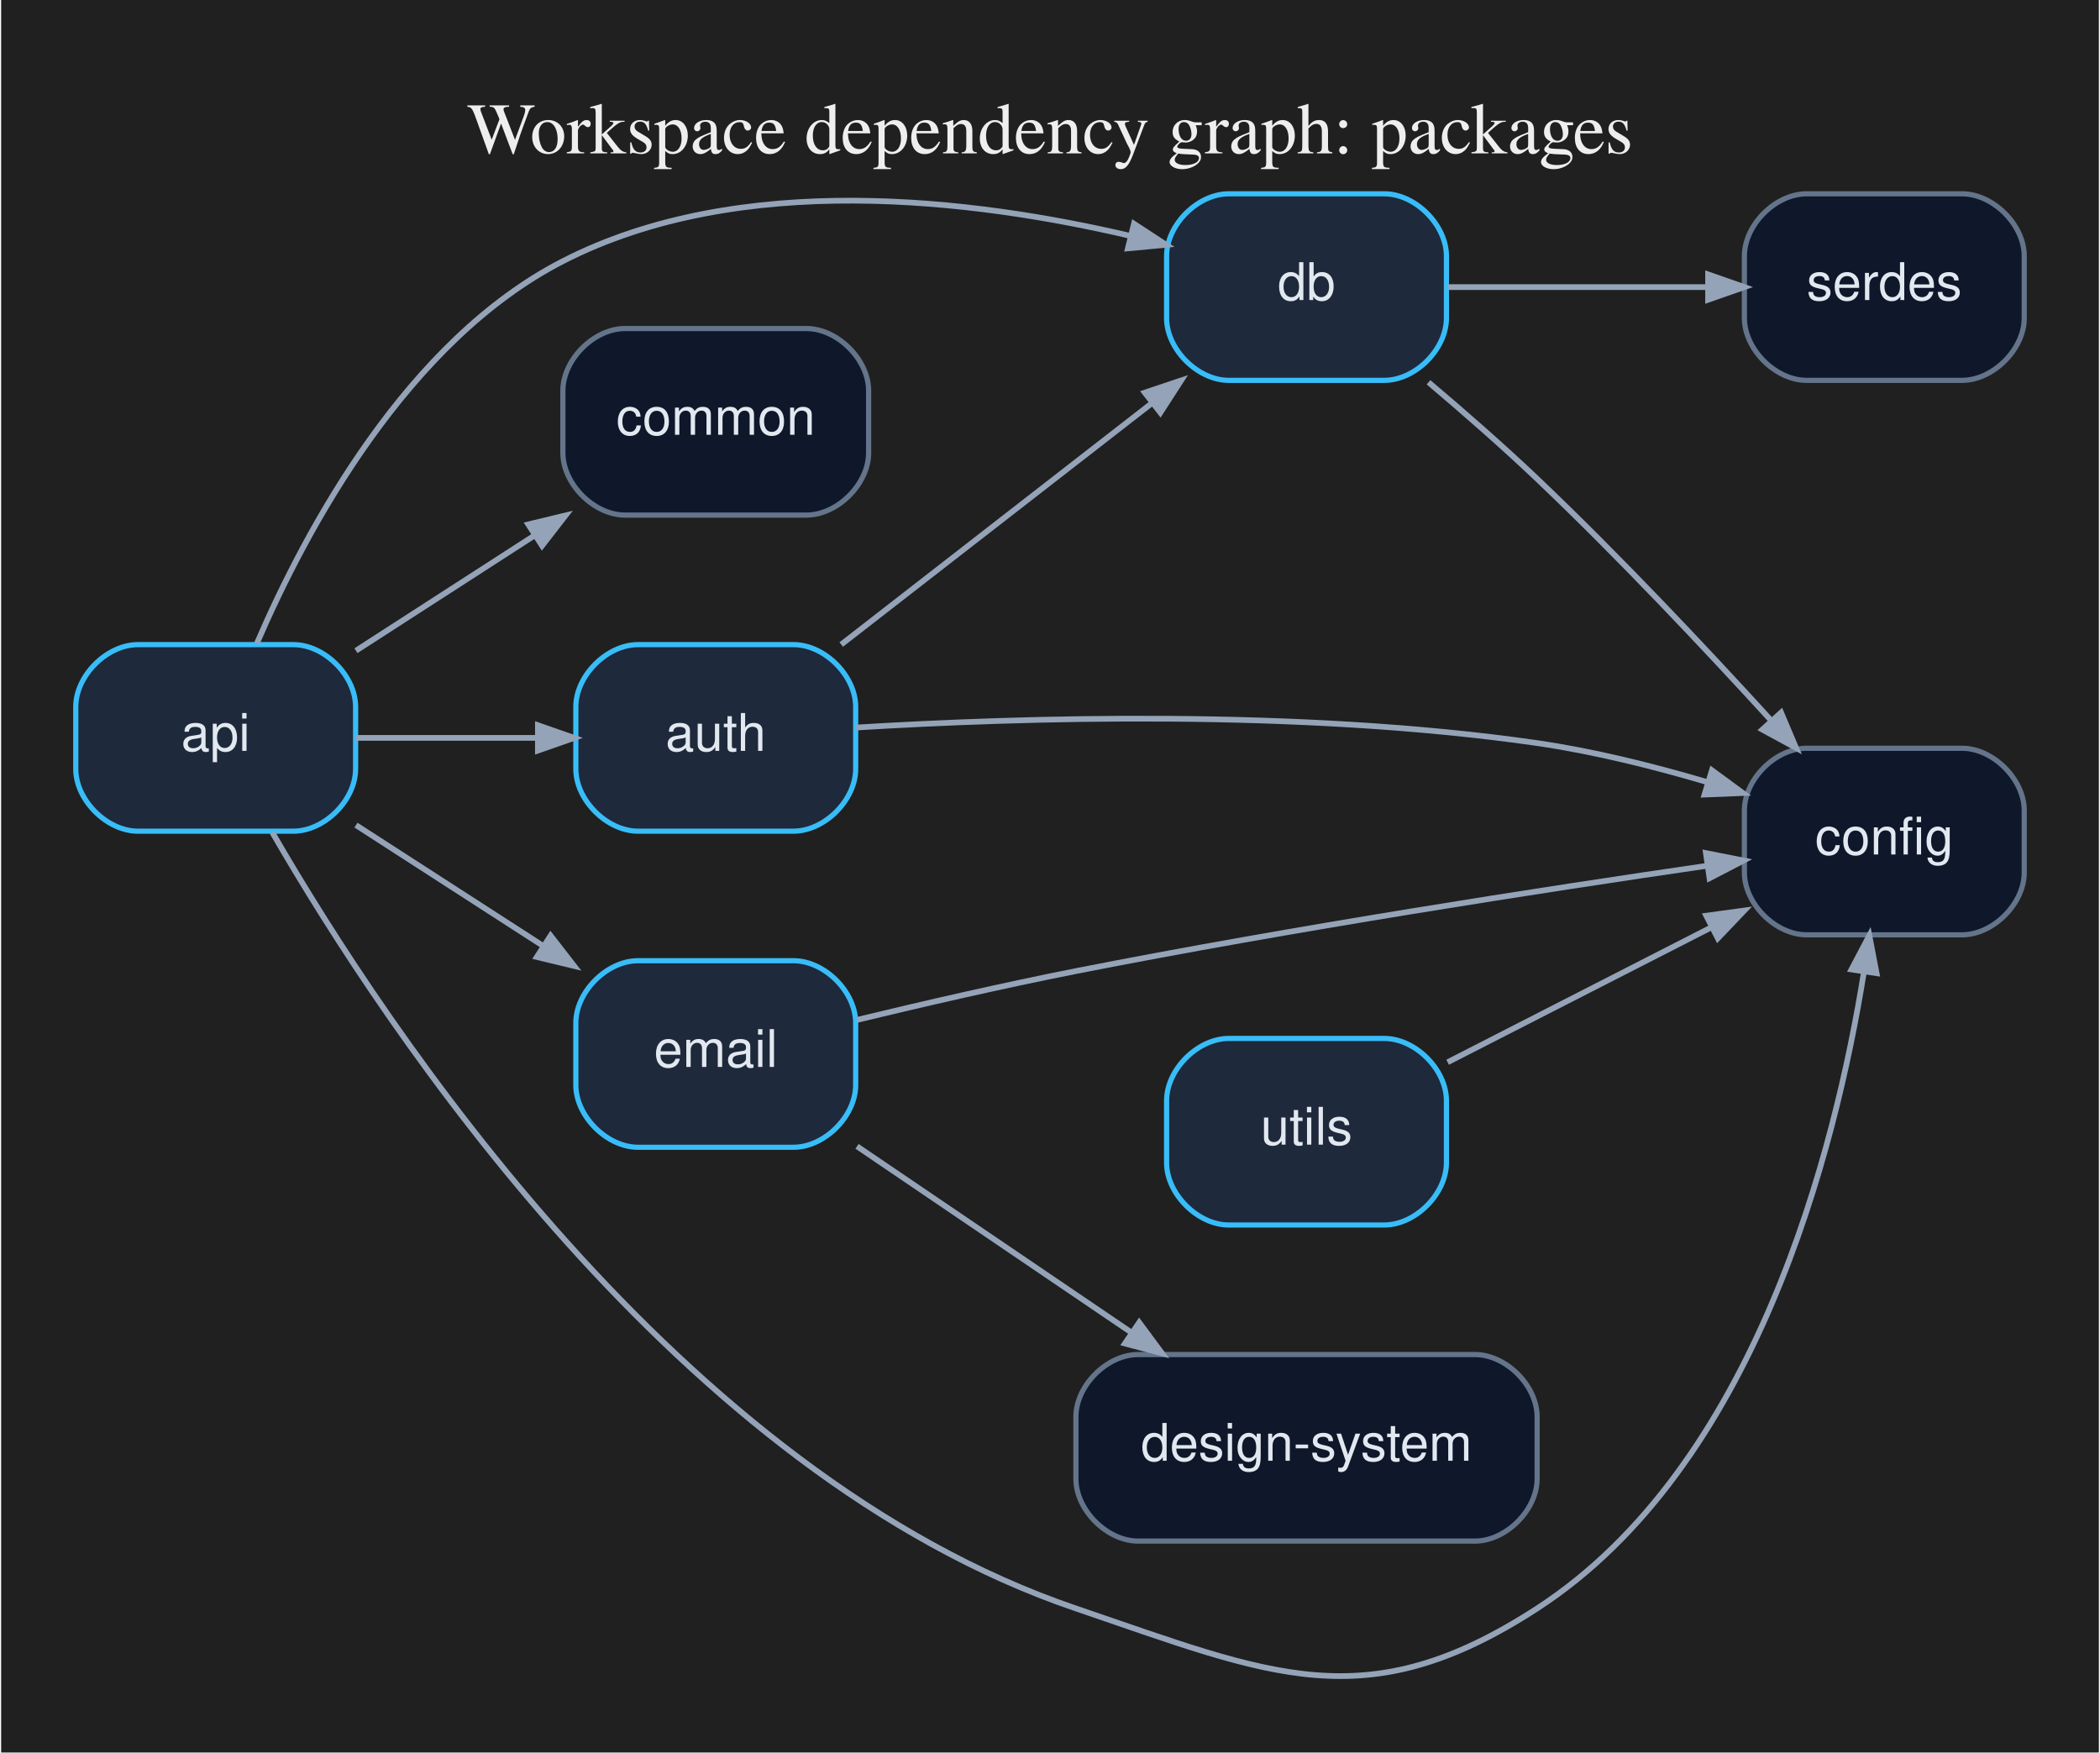
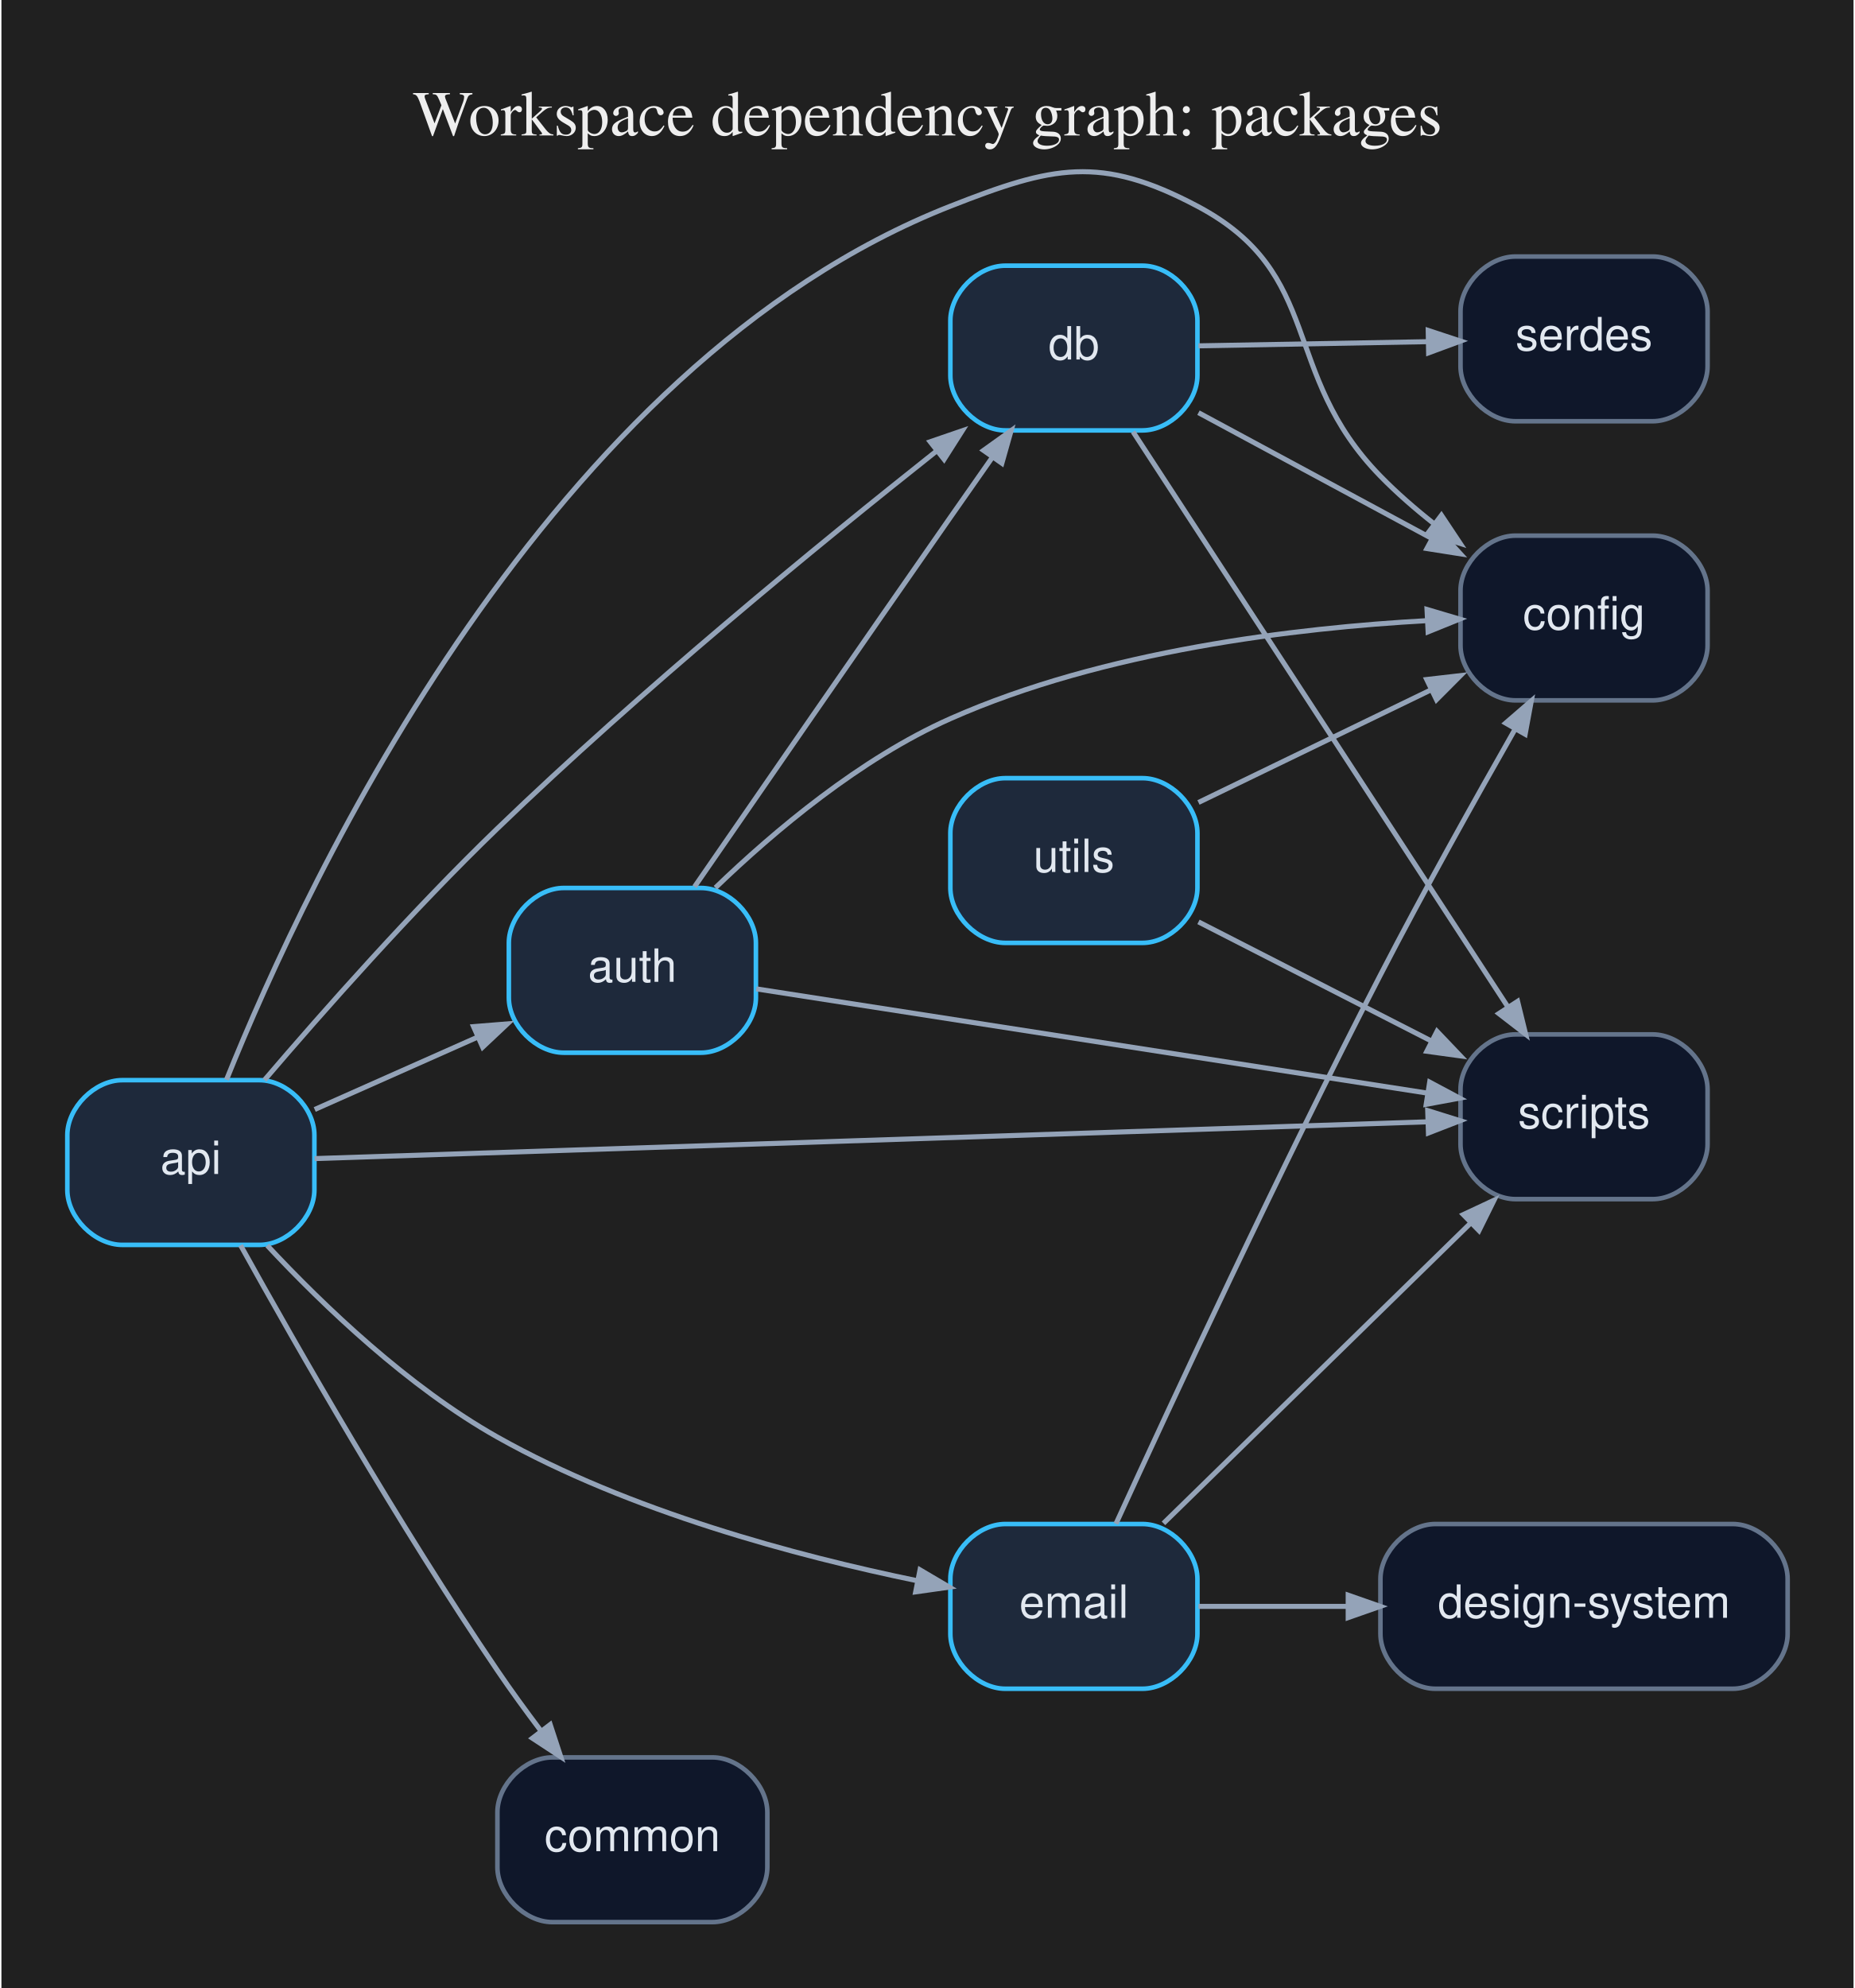
- <svg xmlns="http://www.w3.org/2000/svg" width="405pt" height="338pt" viewBox="0.00 0.00 404.80 338.20">
-   <g id="graph0" class="graph" transform="scale(1 1) rotate(0) translate(14.4 323.8)">
-     <polygon fill="#202020" stroke="transparent" points="-14.4,14.4 -14.4,-323.8 390.4,-323.8 390.4,14.4 -14.4,14.4" />
-     <text text-anchor="middle" x="188" y="-294.2" font-family="Times,serif" font-size="14.00" fill="#eeeeee">Workspace dependency graph: packages</text>
+ <svg xmlns="http://www.w3.org/2000/svg" width="405pt" height="434pt" viewBox="0.00 0.00 404.80 434.46">
+   <g id="graph0" class="graph" transform="scale(1 1) rotate(0) translate(14.4 420.06)">
+     <polygon fill="#202020" stroke="transparent" points="-14.4,14.4 -14.4,-420.06 390.4,-420.06 390.4,14.4 -14.4,14.4" />
+     <text text-anchor="middle" x="188" y="-390.46" font-family="Times,serif" font-size="14.00" fill="#eeeeee">Workspace dependency graph: packages</text>
    <g id="node1" class="node">
-       <path fill="#1e293b" stroke="#38bdf8" d="M42,-199.4C42,-199.4 12,-199.4 12,-199.4 6,-199.4 0,-193.4 0,-187.4 0,-187.4 0,-175.4 0,-175.4 0,-169.4 6,-163.4 12,-163.4 12,-163.4 42,-163.4 42,-163.4 48,-163.4 54,-169.4 54,-175.4 54,-175.4 54,-187.4 54,-187.4 54,-193.4 48,-199.4 42,-199.4" />
-       <text text-anchor="middle" x="27" y="-178.9" font-family="Helvetica,sans-Serif" font-size="10.00" fill="#e2e8f0">api</text>
+       <path fill="#1e293b" stroke="#38bdf8" d="M42,-184C42,-184 12,-184 12,-184 6,-184 0,-178 0,-172 0,-172 0,-160 0,-160 0,-154 6,-148 12,-148 12,-148 42,-148 42,-148 48,-148 54,-154 54,-160 54,-160 54,-172 54,-172 54,-178 48,-184 42,-184" />
+       <text text-anchor="middle" x="27" y="-163.5" font-family="Helvetica,sans-Serif" font-size="10.00" fill="#e2e8f0">api</text>
    </g>
    <g id="node2" class="node">
-       <path fill="#1e293b" stroke="#38bdf8" d="M138.5,-199.4C138.5,-199.4 108.5,-199.4 108.5,-199.4 102.5,-199.4 96.5,-193.4 96.5,-187.4 96.5,-187.4 96.5,-175.4 96.5,-175.4 96.5,-169.4 102.5,-163.4 108.5,-163.4 108.5,-163.4 138.5,-163.4 138.5,-163.4 144.5,-163.4 150.5,-169.4 150.5,-175.4 150.5,-175.4 150.5,-187.4 150.5,-187.4 150.5,-193.4 144.5,-199.4 138.5,-199.4" />
-       <text text-anchor="middle" x="123.5" y="-178.9" font-family="Helvetica,sans-Serif" font-size="10.00" fill="#e2e8f0">auth</text>
+       <path fill="#1e293b" stroke="#38bdf8" d="M138.5,-226C138.5,-226 108.5,-226 108.5,-226 102.5,-226 96.5,-220 96.5,-214 96.5,-214 96.5,-202 96.5,-202 96.5,-196 102.5,-190 108.5,-190 108.5,-190 138.5,-190 138.5,-190 144.5,-190 150.5,-196 150.5,-202 150.5,-202 150.5,-214 150.5,-214 150.5,-220 144.5,-226 138.5,-226" />
+       <text text-anchor="middle" x="123.5" y="-205.5" font-family="Helvetica,sans-Serif" font-size="10.00" fill="#e2e8f0">auth</text>
    </g>
    <g id="edge1" class="edge">
-       <path fill="none" stroke="#94a3b8" stroke-width="1.1" d="M54.07,-181.4C64.83,-181.4 77.43,-181.4 88.87,-181.4" />
-       <polygon fill="#94a3b8" stroke="#94a3b8" stroke-width="1.1" points="89.18,-183.85 96.18,-181.4 89.18,-178.95 89.18,-183.85" />
+       <path fill="none" stroke="#94a3b8" stroke-width="1.1" d="M54.07,-177.59C65.03,-182.46 77.91,-188.18 89.52,-193.34" />
+       <polygon fill="#94a3b8" stroke="#94a3b8" stroke-width="1.1" points="88.79,-195.7 96.18,-196.3 90.78,-191.22 88.79,-195.7" />
    </g>
    <g id="node3" class="node">
-       <path fill="#0f172a" stroke="#64748b" d="M141,-260.4C141,-260.4 106,-260.4 106,-260.4 100,-260.4 94,-254.4 94,-248.4 94,-248.4 94,-236.4 94,-236.4 94,-230.4 100,-224.4 106,-224.4 106,-224.4 141,-224.4 141,-224.4 147,-224.4 153,-230.4 153,-236.4 153,-236.4 153,-248.4 153,-248.4 153,-254.4 147,-260.4 141,-260.4" />
-       <text text-anchor="middle" x="123.5" y="-239.9" font-family="Helvetica,sans-Serif" font-size="10.00" fill="#e2e8f0">common</text>
+       <path fill="#0f172a" stroke="#64748b" d="M141,-36C141,-36 106,-36 106,-36 100,-36 94,-30 94,-24 94,-24 94,-12 94,-12 94,-6 100,0 106,0 106,0 141,0 141,0 147,0 153,-6 153,-12 153,-12 153,-24 153,-24 153,-30 147,-36 141,-36" />
+       <text text-anchor="middle" x="123.5" y="-15.5" font-family="Helvetica,sans-Serif" font-size="10.00" fill="#e2e8f0">common</text>
    </g>
    <g id="edge2" class="edge">
-       <path fill="none" stroke="#94a3b8" stroke-width="1.1" d="M54.07,-198.23C64.67,-205.07 77.07,-213.07 88.38,-220.37" />
-       <polygon fill="#94a3b8" stroke="#94a3b8" stroke-width="1.1" points="87.32,-222.6 94.53,-224.34 89.98,-218.48 87.32,-222.6" />
+       <path fill="none" stroke="#94a3b8" stroke-width="1.1" d="M37.87,-147.91C50.25,-125.59 72.47,-86.72 94,-55 96.94,-50.66 100.22,-46.16 103.47,-41.85" />
+       <polygon fill="#94a3b8" stroke="#94a3b8" stroke-width="1.1" points="105.54,-43.17 107.85,-36.12 101.65,-40.19 105.54,-43.17" />
    </g>
    <g id="node4" class="node">
-       <path fill="#0f172a" stroke="#64748b" d="M364,-179.4C364,-179.4 334,-179.4 334,-179.4 328,-179.4 322,-173.4 322,-167.4 322,-167.4 322,-155.4 322,-155.4 322,-149.4 328,-143.4 334,-143.4 334,-143.4 364,-143.4 364,-143.4 370,-143.4 376,-149.4 376,-155.4 376,-155.4 376,-167.4 376,-167.4 376,-173.4 370,-179.4 364,-179.4" />
-       <text text-anchor="middle" x="349" y="-158.9" font-family="Helvetica,sans-Serif" font-size="10.00" fill="#e2e8f0">config</text>
+       <path fill="#0f172a" stroke="#64748b" d="M346.5,-303C346.5,-303 316.5,-303 316.5,-303 310.5,-303 304.5,-297 304.5,-291 304.5,-291 304.5,-279 304.5,-279 304.5,-273 310.5,-267 316.5,-267 316.5,-267 346.5,-267 346.5,-267 352.5,-267 358.5,-273 358.5,-279 358.5,-279 358.5,-291 358.5,-291 358.5,-297 352.5,-303 346.5,-303" />
+       <text text-anchor="middle" x="331.5" y="-282.5" font-family="Helvetica,sans-Serif" font-size="10.00" fill="#e2e8f0">config</text>
    </g>
    <g id="edge3" class="edge">
-       <path fill="none" stroke="#94a3b8" stroke-width="1.1" d="M37.93,-163.15C59.85,-125.25 116.55,-39.36 193,-13.4 230.45,-0.68 248.82,8.14 282,-13.4 324.08,-40.71 339.56,-101.78 345.08,-136.33" />
-       <polygon fill="#94a3b8" stroke="#94a3b8" stroke-width="1.1" points="342.66,-136.71 346.11,-143.27 347.51,-135.99 342.66,-136.71" />
+       <path fill="none" stroke="#94a3b8" stroke-width="1.1" d="M34.79,-184.1C52.56,-228.27 105.22,-340.51 193,-375 215.34,-383.78 225.8,-386.24 247,-375 274.99,-360.16 264.86,-338.66 287,-316 290.56,-312.35 294.6,-308.84 298.75,-305.57" />
+       <polygon fill="#94a3b8" stroke="#94a3b8" stroke-width="1.1" points="300.33,-307.46 304.44,-301.29 297.38,-303.54 300.33,-307.46" />
    </g>
    <g id="node5" class="node">
-       <path fill="#1e293b" stroke="#38bdf8" d="M252.5,-286.4C252.5,-286.4 222.5,-286.4 222.5,-286.4 216.5,-286.4 210.5,-280.4 210.5,-274.4 210.5,-274.4 210.5,-262.4 210.5,-262.4 210.5,-256.4 216.5,-250.4 222.5,-250.4 222.5,-250.4 252.5,-250.4 252.5,-250.4 258.5,-250.4 264.5,-256.4 264.5,-262.4 264.5,-262.4 264.5,-274.4 264.5,-274.4 264.5,-280.4 258.5,-286.4 252.5,-286.4" />
-       <text text-anchor="middle" x="237.5" y="-265.9" font-family="Helvetica,sans-Serif" font-size="10.00" fill="#e2e8f0">db</text>
+       <path fill="#1e293b" stroke="#38bdf8" d="M235,-362C235,-362 205,-362 205,-362 199,-362 193,-356 193,-350 193,-350 193,-338 193,-338 193,-332 199,-326 205,-326 205,-326 235,-326 235,-326 241,-326 247,-332 247,-338 247,-338 247,-350 247,-350 247,-356 241,-362 235,-362" />
+       <text text-anchor="middle" x="220" y="-341.5" font-family="Helvetica,sans-Serif" font-size="10.00" fill="#e2e8f0">db</text>
    </g>
    <g id="edge4" class="edge">
-       <path fill="none" stroke="#94a3b8" stroke-width="1.1" d="M34.94,-199.62C44.47,-221.73 63.92,-257.96 94,-273.4 128.15,-290.93 173.21,-285.38 203.44,-278.29" />
-       <polygon fill="#94a3b8" stroke="#94a3b8" stroke-width="1.1" points="204.2,-280.62 210.41,-276.56 203.03,-275.87 204.2,-280.62" />
+       <path fill="none" stroke="#94a3b8" stroke-width="1.1" d="M43.09,-184.03C56.06,-199.21 75.55,-221.21 94,-239 125.3,-269.18 163.97,-300.89 189.94,-321.46" />
+       <polygon fill="#94a3b8" stroke="#94a3b8" stroke-width="1.1" points="188.59,-323.52 195.61,-325.93 191.63,-319.67 188.59,-323.52" />
    </g>
    <g id="node7" class="node">
-       <path fill="#1e293b" stroke="#38bdf8" d="M138.5,-138.4C138.5,-138.4 108.5,-138.4 108.5,-138.4 102.5,-138.4 96.5,-132.4 96.5,-126.4 96.5,-126.4 96.5,-114.4 96.5,-114.4 96.5,-108.4 102.5,-102.4 108.5,-102.4 108.5,-102.4 138.5,-102.4 138.5,-102.4 144.5,-102.4 150.5,-108.4 150.5,-114.4 150.5,-114.4 150.5,-126.4 150.5,-126.4 150.5,-132.4 144.5,-138.4 138.5,-138.4" />
-       <text text-anchor="middle" x="123.5" y="-117.9" font-family="Helvetica,sans-Serif" font-size="10.00" fill="#e2e8f0">email</text>
+       <path fill="#1e293b" stroke="#38bdf8" d="M235,-87C235,-87 205,-87 205,-87 199,-87 193,-81 193,-75 193,-75 193,-63 193,-63 193,-57 199,-51 205,-51 205,-51 235,-51 235,-51 241,-51 247,-57 247,-63 247,-63 247,-75 247,-75 247,-81 241,-87 235,-87" />
+       <text text-anchor="middle" x="220" y="-66.5" font-family="Helvetica,sans-Serif" font-size="10.00" fill="#e2e8f0">email</text>
    </g>
    <g id="edge5" class="edge">
-       <path fill="none" stroke="#94a3b8" stroke-width="1.1" d="M54.07,-164.57C65.24,-157.36 78.39,-148.87 90.17,-141.27" />
-       <polygon fill="#94a3b8" stroke="#94a3b8" stroke-width="1.1" points="91.63,-143.24 96.18,-137.38 88.97,-139.12 91.63,-143.24" />
+       <path fill="none" stroke="#94a3b8" stroke-width="1.1" d="M43.69,-147.88C56.12,-134.56 74.57,-116.94 94,-106 122.84,-89.76 159.53,-80 185.68,-74.62" />
+       <polygon fill="#94a3b8" stroke="#94a3b8" stroke-width="1.1" points="186.37,-76.98 192.76,-73.21 185.42,-72.17 186.37,-76.98" />
+     </g>
+     <g id="node8" class="node">
+       <path fill="#0f172a" stroke="#64748b" d="M346.5,-194C346.5,-194 316.5,-194 316.5,-194 310.5,-194 304.5,-188 304.5,-182 304.5,-182 304.5,-170 304.5,-170 304.5,-164 310.5,-158 316.5,-158 316.5,-158 346.5,-158 346.5,-158 352.5,-158 358.5,-164 358.5,-170 358.5,-170 358.5,-182 358.5,-182 358.5,-188 352.5,-194 346.5,-194" />
+       <text text-anchor="middle" x="331.5" y="-173.5" font-family="Helvetica,sans-Serif" font-size="10.00" fill="#e2e8f0">scripts</text>
    </g>
    <g id="edge6" class="edge">
-       <path fill="none" stroke="#94a3b8" stroke-width="1.1" d="M150.58,-183.4C181.95,-185.31 236.13,-187.02 282,-180.4 292.84,-178.83 304.39,-175.95 314.75,-172.89" />
-       <polygon fill="#94a3b8" stroke="#94a3b8" stroke-width="1.1" points="315.73,-175.15 321.71,-170.76 314.3,-170.46 315.73,-175.15" />
+       <path fill="none" stroke="#94a3b8" stroke-width="1.1" d="M54.05,-166.86C109,-168.68 236.68,-172.9 297.35,-174.9" />
+       <polygon fill="#94a3b8" stroke="#94a3b8" stroke-width="1.1" points="297.33,-177.35 304.4,-175.14 297.49,-172.46 297.33,-177.35" />
    </g>
    <g id="edge7" class="edge">
-       <path fill="none" stroke="#94a3b8" stroke-width="1.1" d="M147.71,-199.42C165.13,-212.95 189.08,-231.56 207.72,-246.04" />
-       <polygon fill="#94a3b8" stroke="#94a3b8" stroke-width="1.1" points="206.29,-248.03 213.32,-250.39 209.3,-244.16 206.29,-248.03" />
+       <path fill="none" stroke="#94a3b8" stroke-width="1.1" d="M141.65,-226.05C154.56,-238.48 173.34,-254.28 193,-263 226.51,-277.87 268.57,-282.84 297.29,-284.43" />
+       <polygon fill="#94a3b8" stroke="#94a3b8" stroke-width="1.1" points="297.18,-286.87 304.29,-284.76 297.42,-281.98 297.18,-286.87" />
    </g>
    <g id="edge8" class="edge">
-       <path fill="none" stroke="#94a3b8" stroke-width="1.1" d="M261.04,-250.03C267.91,-244.22 275.39,-237.68 282,-231.4 297.71,-216.47 314.46,-198.68 327.15,-184.78" />
-       <polygon fill="#94a3b8" stroke="#94a3b8" stroke-width="1.1" points="329.08,-186.29 331.97,-179.46 325.46,-183 329.08,-186.29" />
-     </g>
-     <g id="node8" class="node">
-       <path fill="#0f172a" stroke="#64748b" d="M364,-286.4C364,-286.4 334,-286.4 334,-286.4 328,-286.4 322,-280.4 322,-274.4 322,-274.4 322,-262.4 322,-262.4 322,-256.4 328,-250.4 334,-250.4 334,-250.4 364,-250.4 364,-250.4 370,-250.4 376,-256.4 376,-262.4 376,-262.4 376,-274.4 376,-274.4 376,-280.4 370,-286.4 364,-286.4" />
-       <text text-anchor="middle" x="349" y="-265.9" font-family="Helvetica,sans-Serif" font-size="10.00" fill="#e2e8f0">serdes</text>
+       <path fill="none" stroke="#94a3b8" stroke-width="1.1" d="M137.09,-226.27C150.8,-246.16 173.39,-278.88 193,-307 195.96,-311.25 199.13,-315.77 202.19,-320.13" />
+       <polygon fill="#94a3b8" stroke="#94a3b8" stroke-width="1.1" points="200.25,-321.63 206.28,-325.95 204.26,-318.82 200.25,-321.63" />
    </g>
    <g id="edge9" class="edge">
-       <path fill="none" stroke="#94a3b8" stroke-width="1.1" d="M264.73,-268.4C279.76,-268.4 298.78,-268.4 314.84,-268.4" />
-       <polygon fill="#94a3b8" stroke="#94a3b8" stroke-width="1.1" points="314.99,-270.85 321.99,-268.4 314.99,-265.95 314.99,-270.85" />
+       <path fill="none" stroke="#94a3b8" stroke-width="1.1" d="M150.59,-203.95C187.87,-198.16 256.37,-187.51 297.25,-181.17" />
+       <polygon fill="#94a3b8" stroke="#94a3b8" stroke-width="1.1" points="297.76,-183.57 304.3,-180.07 297,-178.72 297.76,-183.57" />
+     </g>
+     <g id="edge10" class="edge">
+       <path fill="none" stroke="#94a3b8" stroke-width="1.1" d="M247.23,-329.87C262.53,-321.62 281.96,-311.15 298.2,-302.4" />
+       <polygon fill="#94a3b8" stroke="#94a3b8" stroke-width="1.1" points="299.49,-304.49 304.49,-299.02 297.16,-300.18 299.49,-304.49" />
+     </g>
+     <g id="edge11" class="edge">
+       <path fill="none" stroke="#94a3b8" stroke-width="1.1" d="M232.93,-325.7C252.81,-295.2 292.72,-233.97 314.84,-200.03" />
+       <polygon fill="#94a3b8" stroke="#94a3b8" stroke-width="1.1" points="316.98,-201.22 318.75,-194.02 312.88,-198.55 316.98,-201.22" />
+     </g>
+     <g id="node9" class="node">
+       <path fill="#0f172a" stroke="#64748b" d="M346.5,-364C346.5,-364 316.5,-364 316.5,-364 310.5,-364 304.5,-358 304.5,-352 304.5,-352 304.5,-340 304.5,-340 304.5,-334 310.5,-328 316.5,-328 316.5,-328 346.5,-328 346.5,-328 352.5,-328 358.5,-334 358.5,-340 358.5,-340 358.5,-352 358.5,-352 358.5,-358 352.5,-364 346.5,-364" />
+       <text text-anchor="middle" x="331.5" y="-343.5" font-family="Helvetica,sans-Serif" font-size="10.00" fill="#e2e8f0">serdes</text>
+     </g>
+     <g id="edge12" class="edge">
+       <path fill="none" stroke="#94a3b8" stroke-width="1.1" d="M247.23,-344.48C262.26,-344.75 281.28,-345.1 297.34,-345.39" />
+       <polygon fill="#94a3b8" stroke="#94a3b8" stroke-width="1.1" points="297.44,-347.85 304.49,-345.52 297.53,-342.95 297.44,-347.85" />
    </g>
    <g id="node6" class="node">
-       <path fill="#0f172a" stroke="#64748b" d="M270,-62.4C270,-62.4 205,-62.4 205,-62.4 199,-62.4 193,-56.4 193,-50.4 193,-50.4 193,-38.4 193,-38.4 193,-32.4 199,-26.4 205,-26.4 205,-26.4 270,-26.4 270,-26.4 276,-26.4 282,-32.4 282,-38.4 282,-38.4 282,-50.4 282,-50.4 282,-56.4 276,-62.4 270,-62.4" />
-       <text text-anchor="middle" x="237.5" y="-41.9" font-family="Helvetica,sans-Serif" font-size="10.00" fill="#e2e8f0">design-system</text>
+       <path fill="#0f172a" stroke="#64748b" d="M364,-87C364,-87 299,-87 299,-87 293,-87 287,-81 287,-75 287,-75 287,-63 287,-63 287,-57 293,-51 299,-51 299,-51 364,-51 364,-51 370,-51 376,-57 376,-63 376,-63 376,-75 376,-75 376,-81 370,-87 364,-87" />
+       <text text-anchor="middle" x="331.5" y="-66.5" font-family="Helvetica,sans-Serif" font-size="10.00" fill="#e2e8f0">design-system</text>
    </g>
-     <g id="edge10" class="edge">
-       <path fill="none" stroke="#94a3b8" stroke-width="1.1" d="M150.76,-126.98C163.47,-130.05 178.98,-133.63 193,-136.4 234.72,-144.62 283.15,-152.11 314.62,-156.7" />
-       <polygon fill="#94a3b8" stroke="#94a3b8" stroke-width="1.1" points="314.57,-159.17 321.85,-157.74 315.27,-154.32 314.57,-159.17" />
+     <g id="edge13" class="edge">
+       <path fill="none" stroke="#94a3b8" stroke-width="1.1" d="M229.19,-87.04C241.33,-113.57 265.03,-164.54 287,-207 296.41,-225.2 307.7,-245.39 316.41,-260.67" />
+       <polygon fill="#94a3b8" stroke="#94a3b8" stroke-width="1.1" points="314.37,-262.04 319.98,-266.89 318.63,-259.6 314.37,-262.04" />
    </g>
-     <g id="edge11" class="edge">
-       <path fill="none" stroke="#94a3b8" stroke-width="1.1" d="M150.76,-102.58C166.54,-91.87 186.75,-78.15 203.59,-66.73" />
-       <polygon fill="#94a3b8" stroke="#94a3b8" stroke-width="1.1" points="205.21,-68.59 209.63,-62.63 202.46,-64.53 205.21,-68.59" />
+     <g id="edge14" class="edge">
+       <path fill="none" stroke="#94a3b8" stroke-width="1.1" d="M247.23,-69C256.99,-69 268.42,-69 279.64,-69" />
+       <polygon fill="#94a3b8" stroke="#94a3b8" stroke-width="1.1" points="279.95,-71.45 286.95,-69 279.95,-66.55 279.95,-71.45" />
    </g>
-     <g id="node9" class="node">
-       <path fill="#1e293b" stroke="#38bdf8" d="M252.5,-123.4C252.5,-123.4 222.5,-123.4 222.5,-123.4 216.5,-123.4 210.5,-117.4 210.5,-111.4 210.5,-111.4 210.5,-99.4 210.5,-99.4 210.5,-93.4 216.5,-87.4 222.5,-87.4 222.5,-87.4 252.5,-87.4 252.5,-87.4 258.5,-87.4 264.5,-93.4 264.5,-99.4 264.5,-99.4 264.5,-111.4 264.5,-111.4 264.5,-117.4 258.5,-123.4 252.5,-123.4" />
-       <text text-anchor="middle" x="237.5" y="-102.9" font-family="Helvetica,sans-Serif" font-size="10.00" fill="#e2e8f0">utils</text>
+     <g id="edge15" class="edge">
+       <path fill="none" stroke="#94a3b8" stroke-width="1.1" d="M239.58,-87.15C258.06,-105.21 286.5,-133 306.64,-152.69" />
+       <polygon fill="#94a3b8" stroke="#94a3b8" stroke-width="1.1" points="305.11,-154.62 311.83,-157.76 308.54,-151.12 305.11,-154.62" />
    </g>
-     <g id="edge12" class="edge">
-       <path fill="none" stroke="#94a3b8" stroke-width="1.1" d="M264.73,-118.81C280.03,-126.64 299.46,-136.57 315.7,-144.88" />
-       <polygon fill="#94a3b8" stroke="#94a3b8" stroke-width="1.1" points="314.64,-147.09 321.99,-148.09 316.87,-142.72 314.64,-147.09" />
+     <g id="node10" class="node">
+       <path fill="#1e293b" stroke="#38bdf8" d="M235,-250C235,-250 205,-250 205,-250 199,-250 193,-244 193,-238 193,-238 193,-226 193,-226 193,-220 199,-214 205,-214 205,-214 235,-214 235,-214 241,-214 247,-220 247,-226 247,-226 247,-238 247,-238 247,-244 241,-250 235,-250" />
+       <text text-anchor="middle" x="220" y="-229.5" font-family="Helvetica,sans-Serif" font-size="10.00" fill="#e2e8f0">utils</text>
+     </g>
+     <g id="edge16" class="edge">
+       <path fill="none" stroke="#94a3b8" stroke-width="1.1" d="M247.23,-244.69C262.4,-252.04 281.62,-261.34 297.77,-269.16" />
+       <polygon fill="#94a3b8" stroke="#94a3b8" stroke-width="1.1" points="297.12,-271.56 304.49,-272.41 299.25,-267.15 297.12,-271.56" />
+     </g>
+     <g id="edge17" class="edge">
+       <path fill="none" stroke="#94a3b8" stroke-width="1.1" d="M247.23,-218.59C262.53,-210.76 281.96,-200.82 298.2,-192.52" />
+       <polygon fill="#94a3b8" stroke="#94a3b8" stroke-width="1.1" points="299.37,-194.67 304.49,-189.3 297.14,-190.31 299.37,-194.67" />
    </g>
  </g>
</svg>
